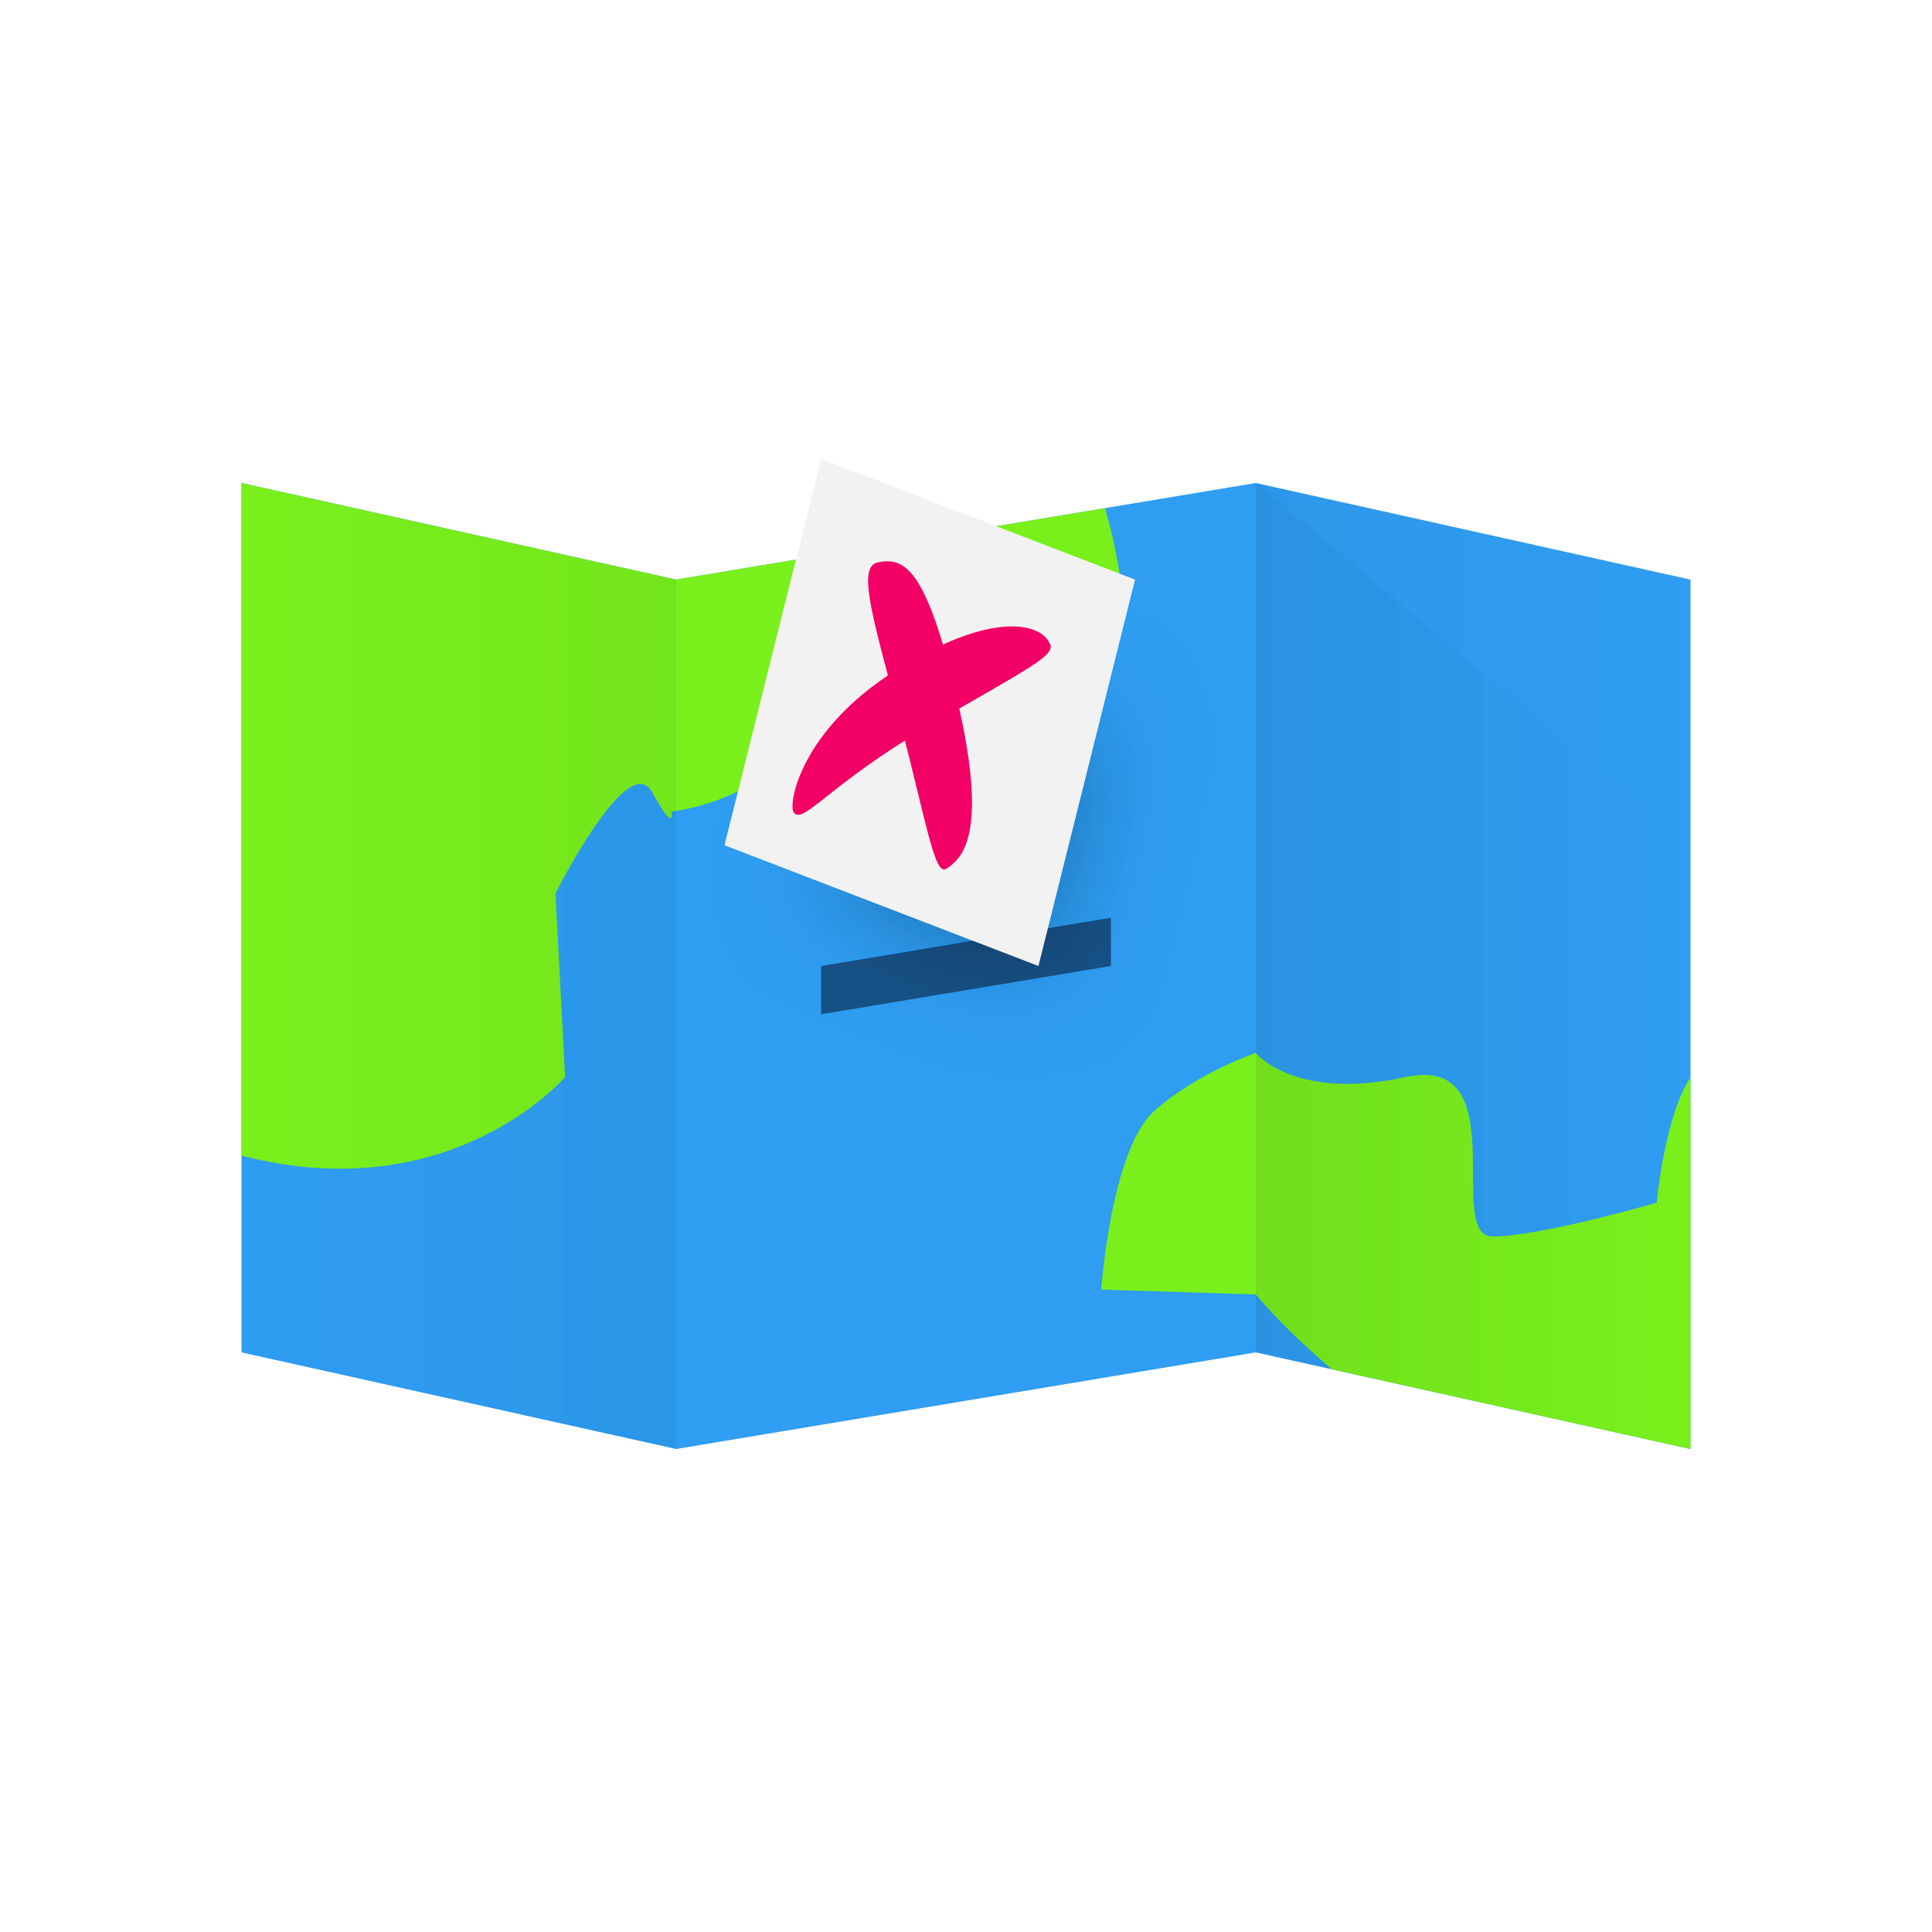
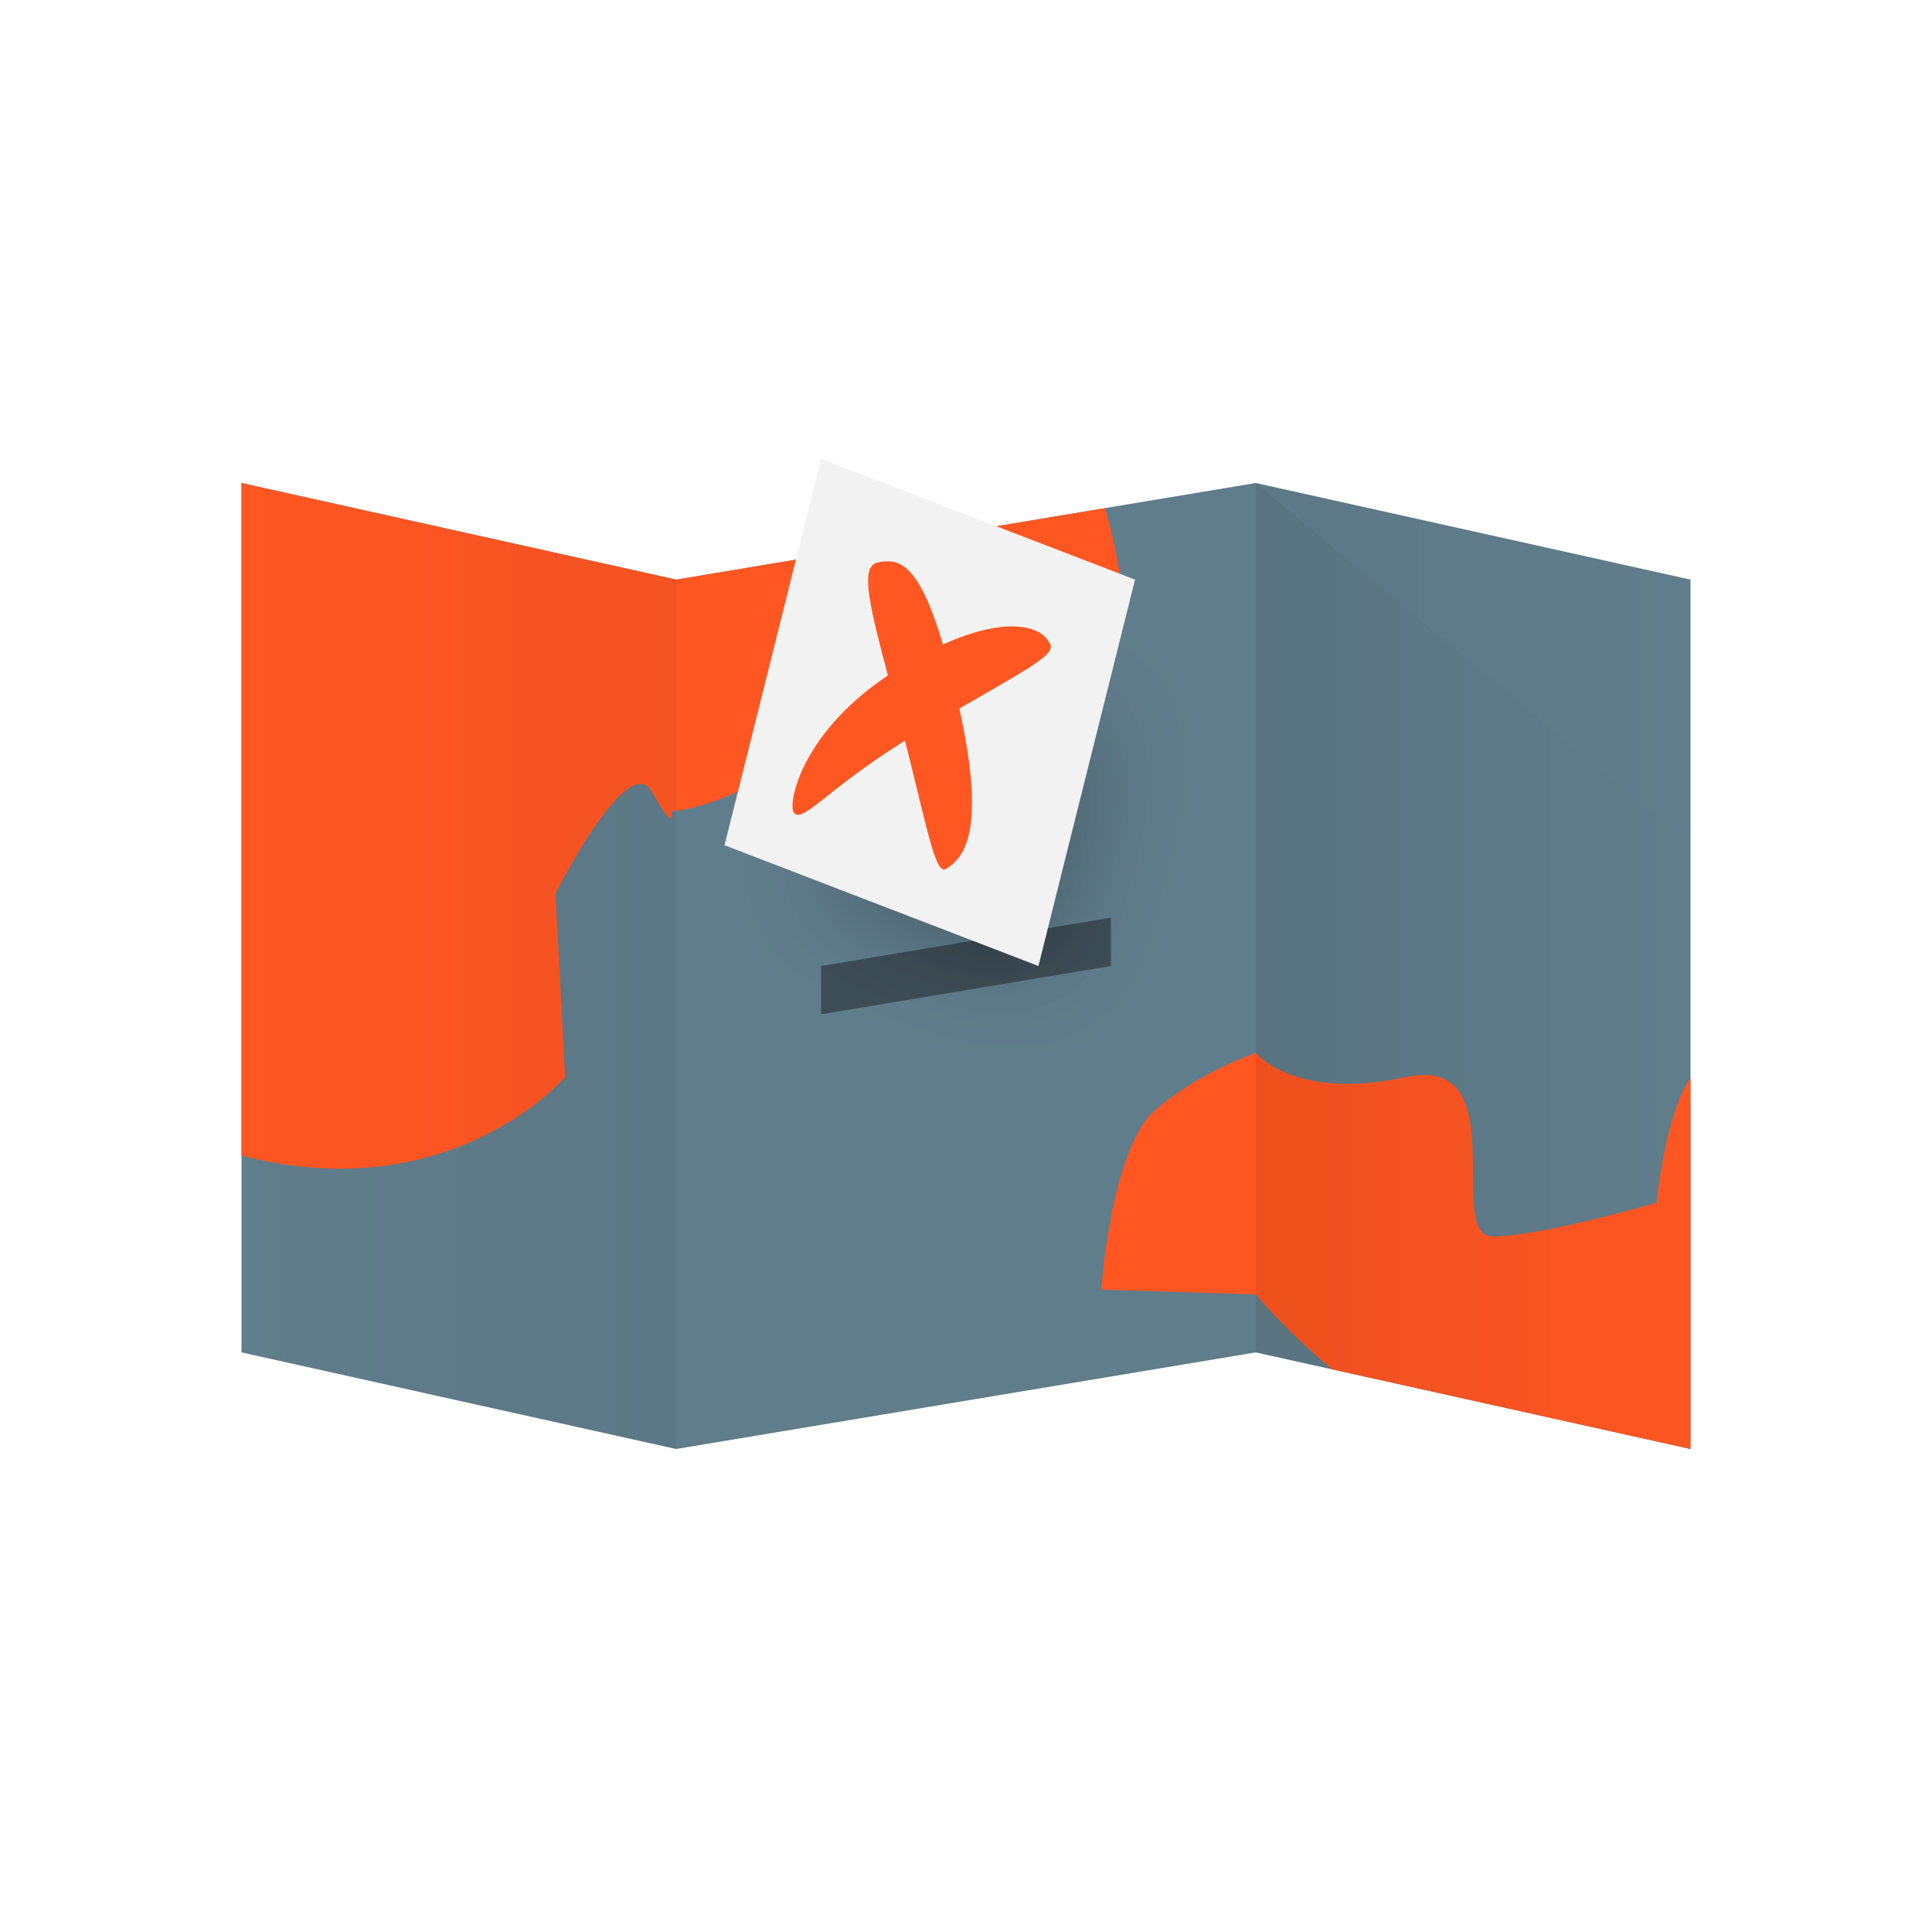
<svg xmlns="http://www.w3.org/2000/svg" xmlns:xlink="http://www.w3.org/1999/xlink" width="400" height="400" id="svg2" version="1.1" enable-background="new">
  <defs id="defs4">
    <linearGradient id="linearGradient4311">
      <stop id="stop4313" offset="0" style="stop-color:#000000;stop-opacity:0;" />
      <stop id="stop4315" offset="1" style="stop-color:#000000;stop-opacity:1;" />
    </linearGradient>
    <linearGradient id="linearGradient4202">
      <stop style="stop-color:#000000;stop-opacity:1;" offset="0" id="stop4204" />
      <stop style="stop-color:#000000;stop-opacity:0;" offset="1" id="stop4206" />
    </linearGradient>
    <linearGradient id="linearGradient4194">
      <stop style="stop-color:#000000;stop-opacity:1;" offset="0" id="stop4196" />
      <stop style="stop-color:#000000;stop-opacity:0;" offset="1" id="stop4198" />
    </linearGradient>
    <linearGradient id="linearGradient3872">
      <stop id="stop3874" offset="0" style="stop-color:#4999cb;stop-opacity:1;" />
      <stop id="stop3876" offset="1" style="stop-color:#5d9cff;stop-opacity:1;" />
    </linearGradient>
    <linearGradient id="linearGradient3856">
      <stop style="stop-color:#5d9cff;stop-opacity:1;" offset="0" id="stop3858" />
      <stop style="stop-color:#4999cb;stop-opacity:1;" offset="1" id="stop3860" />
    </linearGradient>
    <linearGradient xlink:href="#linearGradient4202" id="linearGradient4208" x1="50" y1="852.362" x2="140" y2="852.362" gradientUnits="userSpaceOnUse" gradientTransform="translate(210,-4e-5)" />
    <linearGradient xlink:href="#linearGradient4202-0" id="linearGradient4208-6" x1="50" y1="852.362" x2="140" y2="852.362" gradientUnits="userSpaceOnUse" gradientTransform="translate(210,-4e-5)" />
    <linearGradient id="linearGradient4202-0">
      <stop style="stop-color:#000000;stop-opacity:1;" offset="0" id="stop4204-7" />
      <stop style="stop-color:#000000;stop-opacity:0;" offset="1" id="stop4206-1" />
    </linearGradient>
    <linearGradient y2="852.362" x2="140" y1="852.362" x1="50" gradientTransform="translate(210,-652.3622)" gradientUnits="userSpaceOnUse" id="linearGradient4225" xlink:href="#linearGradient4202-0" />
    <linearGradient y2="852.362" x2="140" y1="852.362" x1="50" gradientTransform="translate(210,-652.3622)" gradientUnits="userSpaceOnUse" id="linearGradient4225-3" xlink:href="#linearGradient4202-0-0" />
    <linearGradient id="linearGradient4202-0-0">
      <stop style="stop-color:#000000;stop-opacity:1;" offset="0" id="stop4204-7-1" />
      <stop style="stop-color:#000000;stop-opacity:0;" offset="1" id="stop4206-1-7" />
    </linearGradient>
    <linearGradient y2="852.362" x2="140" y1="852.362" x1="50" gradientTransform="translate(0,-652.3622)" gradientUnits="userSpaceOnUse" id="linearGradient4292" xlink:href="#linearGradient4311" />
-     <filter id="filter4359" x="-0.402" width="1.805" y="-0.326" height="1.651">
-       <feGaussianBlur stdDeviation="14.25" id="feGaussianBlur4361" />
-     </filter>
    <filter id="filter4422">
      <feBlend mode="multiply" in2="BackgroundImage" id="feBlend4424" />
    </filter>
    <filter id="filter4426" x="-0.451" width="1.903" y="-0.512" height="2.025">
      <feGaussianBlur stdDeviation="10.977" id="feGaussianBlur4428" />
    </filter>
    <linearGradient y2="852.362" x2="140" y1="852.362" x1="50" gradientTransform="translate(210,-652.3622)" gradientUnits="userSpaceOnUse" id="linearGradient4225-4" xlink:href="#linearGradient4202-0-4" />
    <linearGradient id="linearGradient4202-0-4">
      <stop style="stop-color:#000000;stop-opacity:1;" offset="0" id="stop4204-7-8" />
      <stop style="stop-color:#000000;stop-opacity:0;" offset="1" id="stop4206-1-75" />
    </linearGradient>
    <linearGradient y2="852.362" x2="140" y1="852.362" x1="50" gradientTransform="translate(210,-652.3622)" gradientUnits="userSpaceOnUse" id="linearGradient4445" xlink:href="#linearGradient4202-0-4" />
  </defs>
-   <g id="layer1" transform="translate(0,-652.3622)">
-     <path style="color:#000000;fill:#2f9df2;fill-opacity:1;fill-rule:nonzero;stroke:none;stroke-width:5;marker:none;visibility:visible;display:inline;overflow:visible;enable-background:accumulate" d="m 350,772.362 -90,-20 0,180 90,20 z" id="path3795" />
-     <path style="color:#000000;fill:#2f9df2;fill-opacity:1;fill-rule:nonzero;stroke:none;stroke-width:5;marker:none;visibility:visible;display:inline;overflow:visible;enable-background:accumulate" d="m 260,752.362 -120,20 0,180 120,-20 z" id="path3797" />
-     <path style="color:#000000;fill:#2f9df2;fill-opacity:1;fill-rule:nonzero;stroke:none;stroke-width:5;marker:none;visibility:visible;display:inline;overflow:visible;enable-background:accumulate" d="m 140,772.362 -90,-20 0,180 90,20 z" id="path3799" />
-     <path style="color:#000000;fill:#195186;fill-opacity:1;fill-rule:nonzero;stroke:none;stroke-width:5;marker:none;visibility:visible;display:inline;overflow:visible;enable-background:accumulate" d="m 230,842.362 -60,10 0,10 60,-10 z" id="path3845" />
-     <path style="color:#000000;fill:#79f01c;fill-opacity:1;fill-rule:nonzero;stroke:none;stroke-width:5;marker:none;visibility:visible;display:inline;overflow:visible;enable-background:accumulate" d="M 228.75 105.219 L 140 120 L 140 167.875 C 142.986 167.446 152.794 165.532 162 158 C 173 149 209 157 209 157 C 209 157 236 146 232 120 C 231.045 113.794 229.911 108.989 228.75 105.219 z " transform="translate(0,652.3622)" id="path3964" />
-     <path style="color:#000000;fill:#79f01c;fill-opacity:1;fill-rule:nonzero;stroke:none;stroke-width:5;marker:none;visibility:visible;display:inline;overflow:visible;enable-background:accumulate" d="M 260 218 C 260 218 248 222 239 230 C 230 238 228 267 228 267 L 260 268 L 260 218 z " transform="translate(0,652.3622)" id="path3966" />
-     <path style="color:#000000;fill:#79f01c;fill-opacity:1;fill-rule:nonzero;stroke:none;stroke-width:5;marker:none;visibility:visible;display:inline;overflow:visible;enable-background:accumulate" d="M 260 218 L 260 268 C 260 268 265.672 275.011 275.781 283.5 L 350 300 L 350 223.125 C 344.666 230.878 343 249 343 249 C 343 249 319 256 309 256 C 299 256 314 218 291 223 C 268 228 260 218 260 218 z " transform="translate(0,652.3622)" id="path3966-7" />
-     <path style="color:#000000;fill:#79f01c;fill-opacity:1;fill-rule:nonzero;stroke:none;stroke-width:5;marker:none;visibility:visible;display:inline;overflow:visible;enable-background:accumulate" d="M 50 100 L 50 239.25 C 93.355 250.55 117 223 117 223 L 115 185 C 115 185 130 155 135 164 C 140 173 139 168 139 168 C 139 168 139.418 167.959 140 167.875 L 140 120 L 50 100 z " transform="translate(0,652.3622)" id="path3964-1" />
+   <g id="layer1" transform="translate(0,-652.3622)" style="display:inline">
+     <path style="color:#000000;fill:#607d8b;fill-opacity:1;fill-rule:nonzero;stroke:none;stroke-width:5;marker:none;visibility:visible;display:inline;overflow:visible;enable-background:accumulate" d="m 350,772.362 -90,-20 0,180 90,20 z" id="path3795" />
+     <path style="color:#000000;fill:#607d8b;fill-opacity:1;fill-rule:nonzero;stroke:none;stroke-width:5;marker:none;visibility:visible;display:inline;overflow:visible;enable-background:accumulate" d="m 260,752.362 -120,20 0,180 120,-20 z" id="path3797" />
+     <path style="color:#000000;fill:#607d8b;fill-opacity:1;fill-rule:nonzero;stroke:none;stroke-width:5;marker:none;visibility:visible;display:inline;overflow:visible;enable-background:accumulate" d="m 140,772.362 -90,-20 0,180 90,20 z" id="path3799" />
+     <path style="color:#000000;fill:#000000;fill-opacity:0.376;fill-rule:nonzero;stroke:none;stroke-width:5;marker:none;visibility:visible;display:inline;overflow:visible;enable-background:accumulate" d="m 230,842.362 -60,10 0,10 60,-10 z" id="path3845" />
+     <path style="color:#000000;fill:#ff5722;fill-opacity:1;fill-rule:nonzero;stroke:none;stroke-width:5;marker:none;visibility:visible;display:inline;overflow:visible;enable-background:accumulate" d="M 228.75,105.219 140,120 l 0,47.875 c 2.986,-0.429 12.794,-2.343 22,-9.875 11,-9 47,-1 47,-1 0,0 27,-11 23,-37 -0.955,-6.206 -2.089,-11.011 -3.25,-14.781 z" transform="translate(0,652.3622)" id="path3964" />
+     <path style="color:#000000;fill:#ff5722;fill-opacity:1;fill-rule:nonzero;stroke:none;stroke-width:5;marker:none;visibility:visible;display:inline;overflow:visible;enable-background:accumulate" d="m 260,218 c 0,0 -12,4 -21,12 -9,8 -11,37 -11,37 l 32,1 0,-50 z" transform="translate(0,652.3622)" id="path3966" />
+     <path style="color:#000000;fill:#ff5722;fill-opacity:1;fill-rule:nonzero;stroke:none;stroke-width:5;marker:none;visibility:visible;display:inline;overflow:visible;enable-background:accumulate" d="m 260,218 0,50 c 0,0 5.672,7.011 15.781,15.5 L 350,300 l 0,-76.875 c -5.334,7.753 -7,25.875 -7,25.875 0,0 -24,7 -34,7 -10,0 5,-38 -18,-33 -23,5 -31,-5 -31,-5 z" transform="translate(0,652.3622)" id="path3966-7" />
+     <path style="color:#000000;fill:#ff5722;fill-opacity:1;fill-rule:nonzero;stroke:none;stroke-width:5;marker:none;visibility:visible;display:inline;overflow:visible;enable-background:accumulate" d="m 50,100 0,139.25 C 93.355,250.55 117,223 117,223 l -2,-38 c 0,0 15,-30 20,-21 5,9 4,4 4,4 0,0 0.418,-0.041 1,-0.125 L 140,120 50,100 z" transform="translate(0,652.3622)" id="path3964-1" />
  </g>
-   <g id="layer3" style="filter:url(#filter4422)">
-     <path style="color:#000000;fill:url(#linearGradient4225);fill-opacity:1;fill-rule:nonzero;stroke:none;stroke-width:5;marker:none;visibility:visible;display:inline;overflow:visible;enable-background:accumulate;opacity:0.08" d="m 350,120 -90,-20 0,180 90,20 z" id="path3799-8" />
-     <path style="opacity:0.1;color:#000000;fill:url(#linearGradient4292);fill-opacity:1;fill-rule:nonzero;stroke:none;stroke-width:5;marker:none;visibility:visible;display:inline;overflow:visible;enable-background:accumulate;" d="m 140,120 -90,-20 0,180 90,20 z" id="path3799-8-1" />
-     <path style="opacity:0.6;color:#000000;fill:#000000;fill-opacity:1;fill-rule:nonzero;stroke:none;stroke-width:5;marker:none;visibility:visible;display:inline;overflow:visible;enable-background:accumulate;filter:url(#filter4426)" d="m 215,200 -46.155,-18.502 26.498,-26.065 31.859,-6.841 z" id="path3034-2" />
-     <path style="opacity:0.08;color:#000000;fill:url(#linearGradient4445);fill-opacity:1;fill-rule:nonzero;stroke:none;stroke-width:5;marker:none;visibility:visible;display:inline;overflow:visible;enable-background:accumulate;" d="m 350,175 -90,-75 0,180 90,20 z" id="path3799-8-3" />
+   <g id="layer3" style="display:inline;filter:url(#filter4422)">
+     <path style="opacity:0.08;color:#000000;fill:url(#linearGradient4225);fill-opacity:1;fill-rule:nonzero;stroke:none;stroke-width:5;marker:none;visibility:visible;display:inline;overflow:visible;enable-background:accumulate" d="m 350,120 -90,-20 0,180 90,20 z" id="path3799-8" />
+     <path style="opacity:0.1;color:#000000;fill:url(#linearGradient4292);fill-opacity:1;fill-rule:nonzero;stroke:none;stroke-width:5;marker:none;visibility:visible;display:inline;overflow:visible;enable-background:accumulate" d="m 140,120 -90,-20 0,180 90,20 z" id="path3799-8-1" />
+     <path style="opacity:0.6;color:#000000;fill:#000000;fill-opacity:1;fill-rule:nonzero;stroke:none;stroke-width:5;marker:none;visibility:visible;display:inline;overflow:visible;filter:url(#filter4426);enable-background:accumulate" d="m 215,200 -46.155,-18.502 26.498,-26.065 31.859,-6.841 z" id="path3034-2" />
+     <path style="opacity:0.08;color:#000000;fill:url(#linearGradient4445);fill-opacity:1;fill-rule:nonzero;stroke:none;stroke-width:5;marker:none;visibility:visible;display:inline;overflow:visible;enable-background:accumulate" d="m 350,175 -90,-75 0,180 90,20 z" id="path3799-8-3" />
  </g>
  <g id="layer2" style="display:inline">
    <path style="color:#000000;fill:#f2f2f2;fill-opacity:1;fill-rule:nonzero;stroke:none;stroke-width:5;marker:none;visibility:visible;display:inline;overflow:visible;enable-background:accumulate" d="m 215,200 -65,-25 20,-80 65,25 z" id="path3034" />
-     <path style="color:#000000;fill:#f20065;fill-opacity:1;fill-rule:nonzero;stroke:none;stroke-width:5;marker:none;visibility:visible;display:inline;overflow:visible;enable-background:accumulate" d="m 181.6,116.465 c 5.548,-1.193 10.172,0.75 16.635,28.569 6.463,27.818 0.986,32.68 -2.317,34.846 -2.385,1.563 -4.018,-9.104 -9.479,-30.126 -5.461,-21.022 -9.101,-32.154 -4.839,-33.288 z" id="path3036" />
-     <path style="color:#000000;fill:#f20065;fill-opacity:1;fill-rule:nonzero;stroke:none;stroke-width:5;marker:none;visibility:visible;display:inline;overflow:visible;enable-background:accumulate" d="m 217.197,132.985 c 1.969,2.541 -3.936,5.151 -25.1,17.488 -20.309,11.839 -25.715,20.255 -27.728,17.795 -1.328,-1.622 1.3,-17.063 21.212,-29.559 19.911,-12.496 29.807,-9.517 31.617,-5.724 z" id="path3038" />
+     <path style="color:#000000;fill:#ff5722;fill-opacity:1;fill-rule:nonzero;stroke:none;stroke-width:5;marker:none;visibility:visible;display:inline;overflow:visible;enable-background:accumulate" d="m 181.6,116.465 c 5.548,-1.193 10.172,0.75 16.635,28.569 6.463,27.818 0.986,32.68 -2.317,34.846 -2.385,1.563 -4.018,-9.104 -9.479,-30.126 -5.461,-21.022 -9.101,-32.154 -4.839,-33.288 z" id="path3036" />
+     <path style="color:#000000;fill:#ff5722;fill-opacity:1;fill-rule:nonzero;stroke:none;stroke-width:5;marker:none;visibility:visible;display:inline;overflow:visible;enable-background:accumulate" d="m 217.197,132.985 c 1.969,2.541 -3.936,5.151 -25.1,17.488 -20.309,11.839 -25.715,20.255 -27.728,17.795 -1.328,-1.622 1.3,-17.063 21.212,-29.559 19.911,-12.496 29.807,-9.517 31.617,-5.724 z" id="path3038" />
  </g>
</svg>
